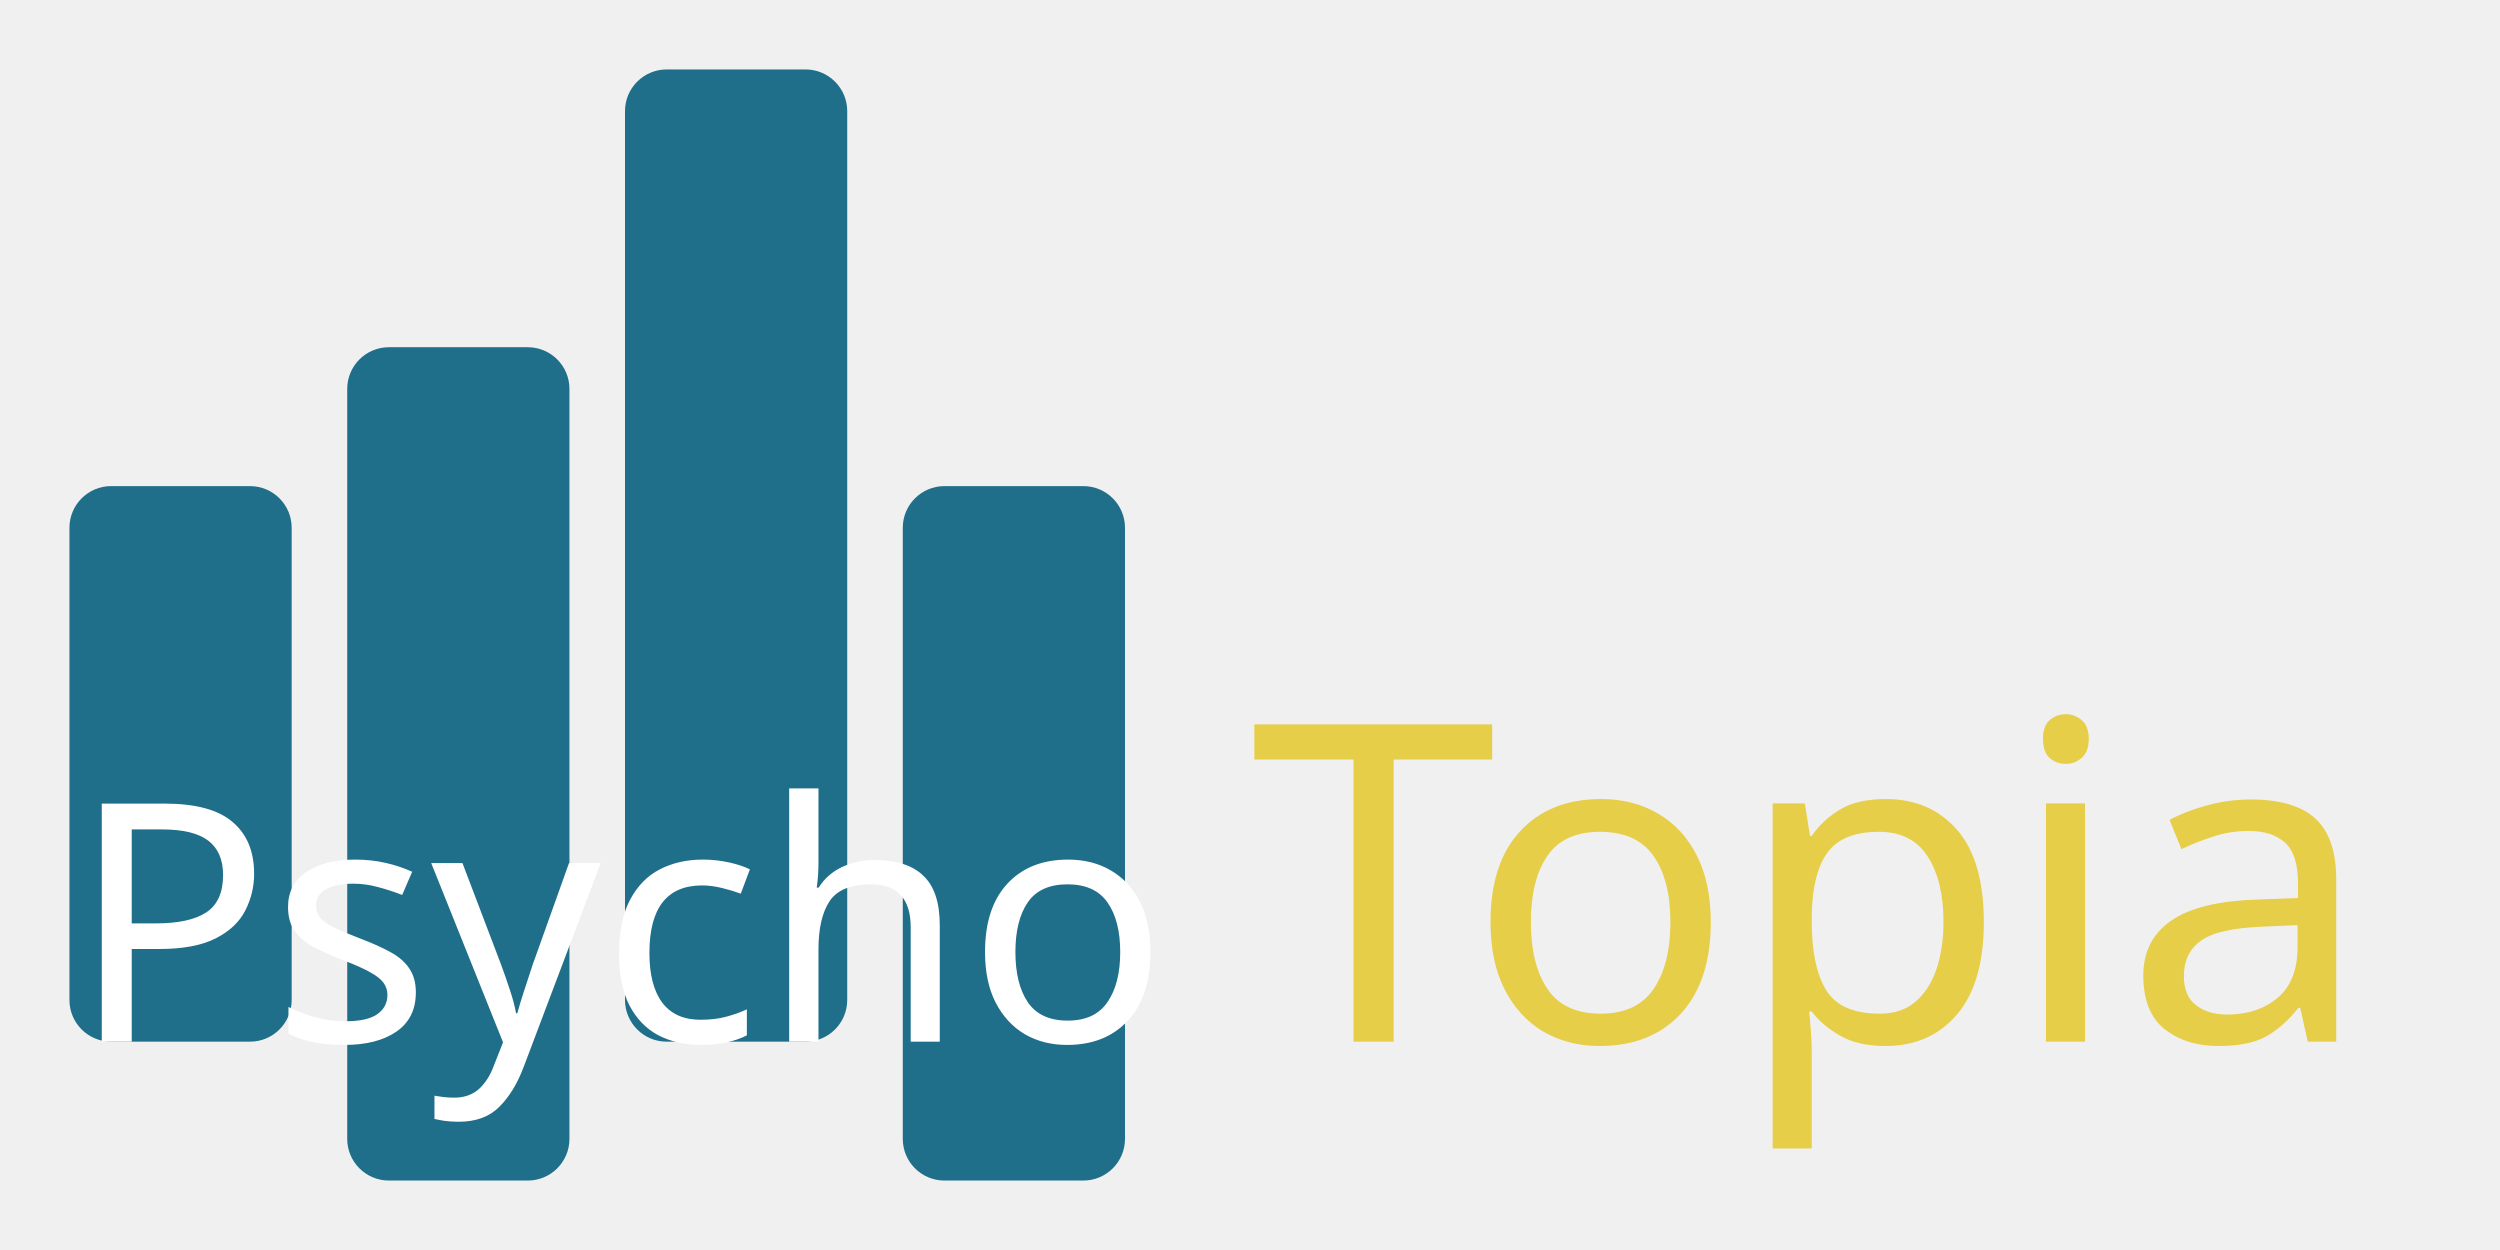
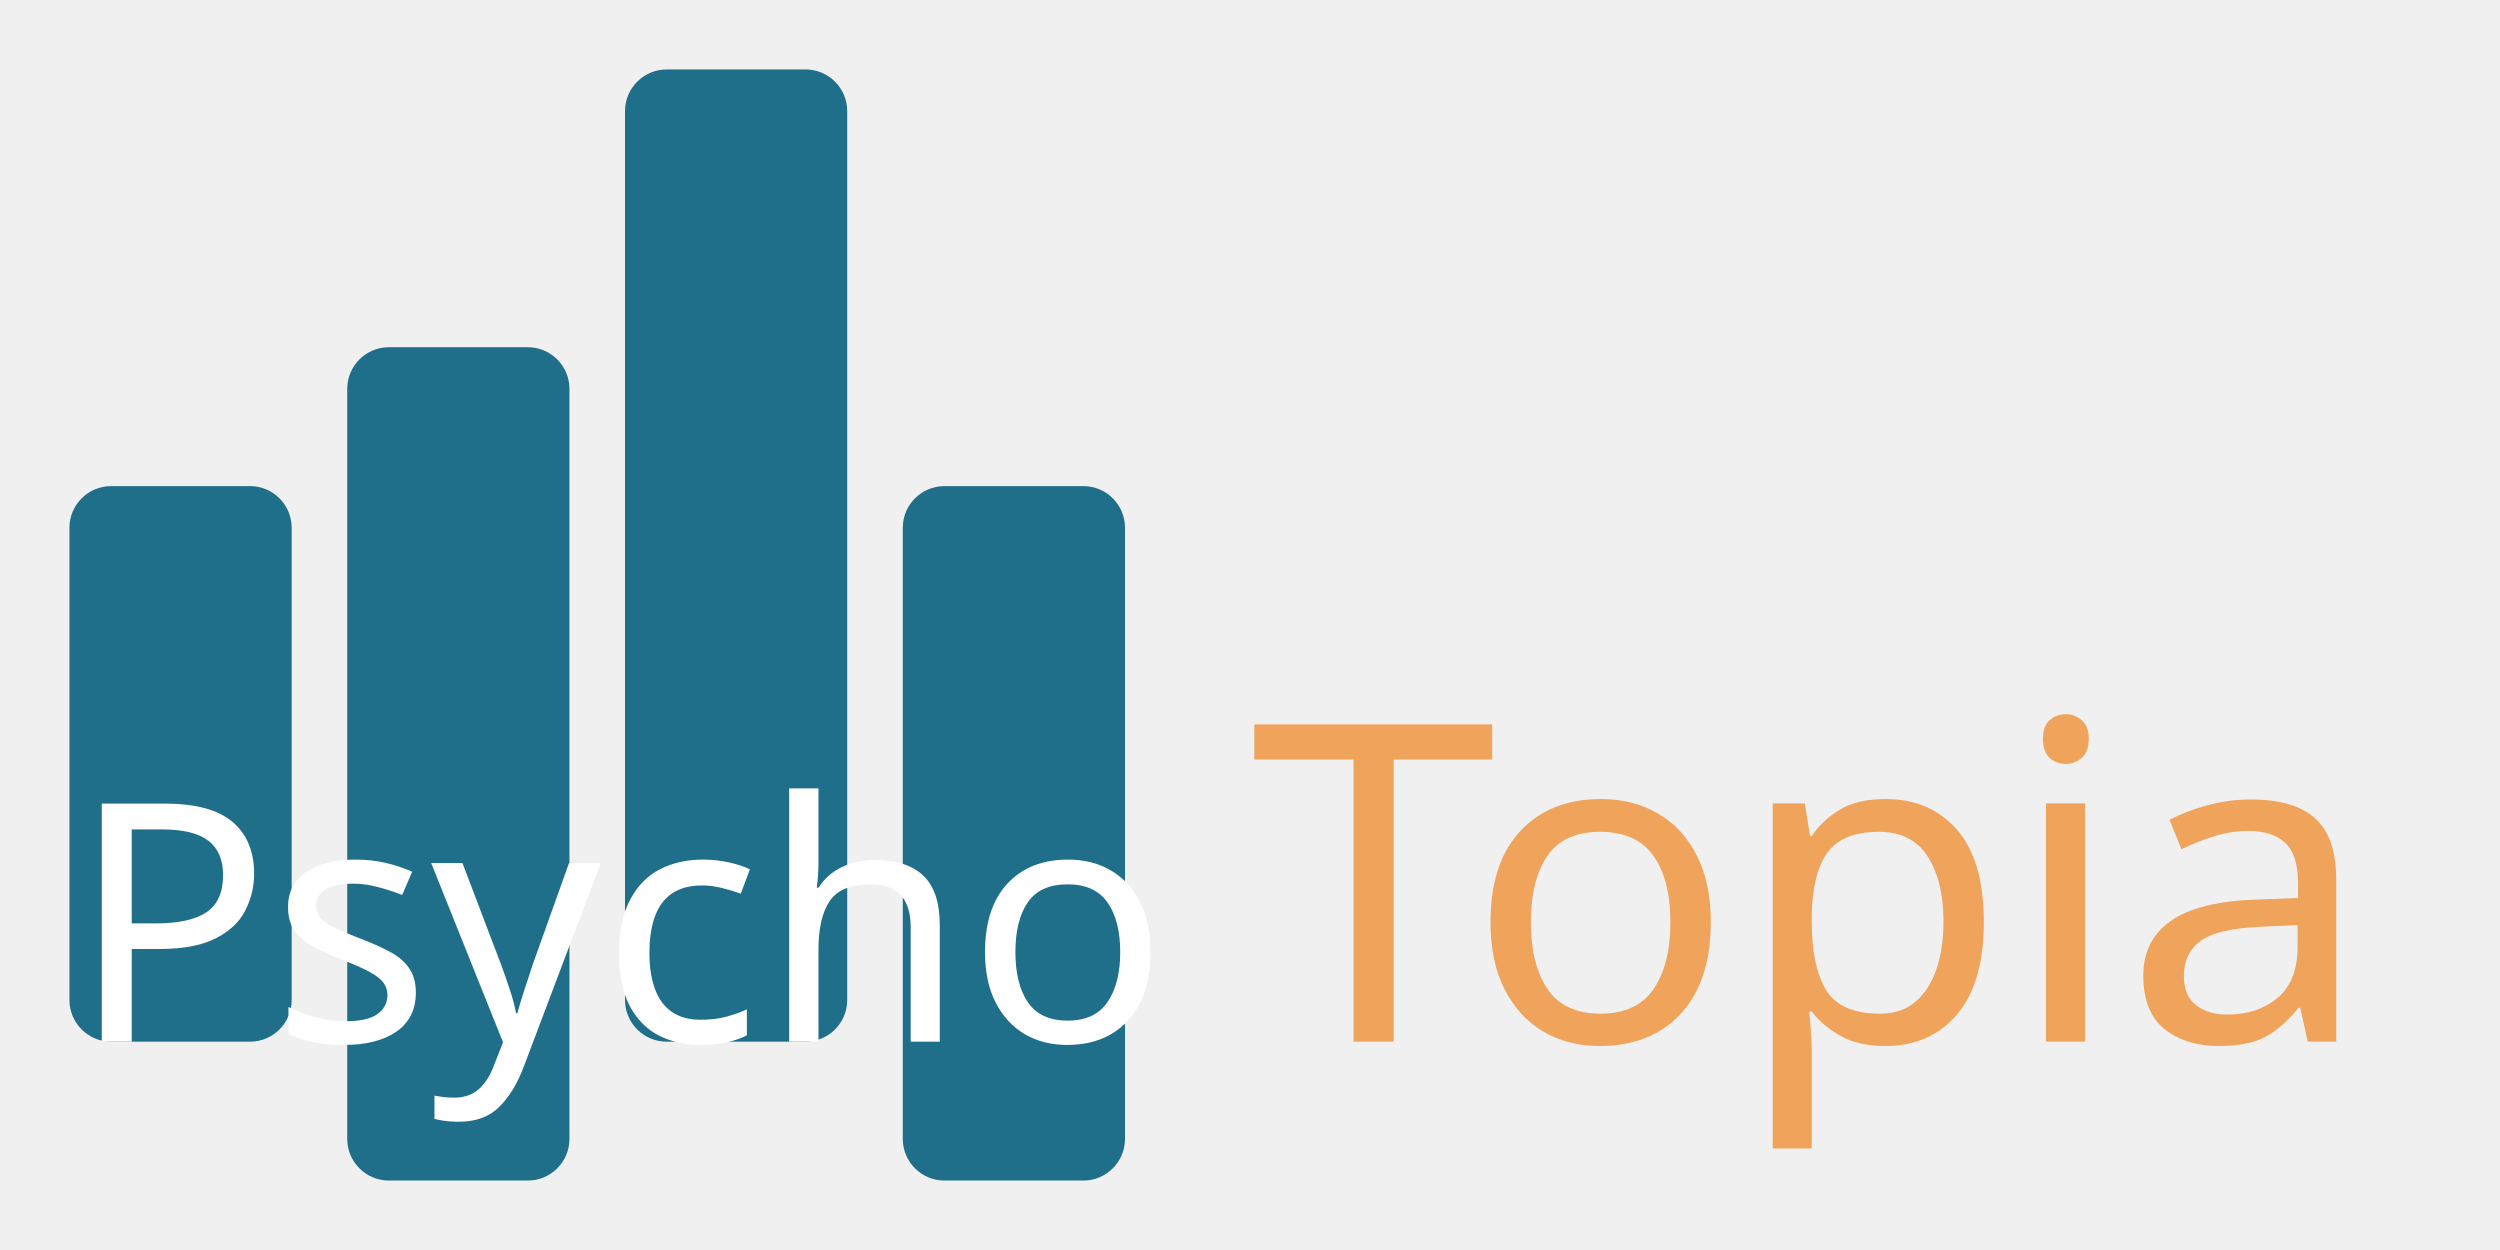
<svg xmlns="http://www.w3.org/2000/svg" width="180" height="90" viewBox="0 5 180 90">
  <g fill="#1f6f8b">
    <rect x="5" y="40" width="16" height="40" rx="3" />
    <rect x="25" y="30" width="16" height="60" rx="3" />
    <rect x="45" y="10" width="16" height="70" rx="3" />
    <rect x="65" y="40" width="16" height="50" rx="3" />
  </g>
  <text x="5" y="80" font-size="24" font-family="sans-serif" fill="#ffffff">Psycho</text>
-   <text x="90" y="80" font-size="32" font-family="sans-serif" fill="#e6ce48ff">Topia</text>
+   <text x="90" y="80" font-size="32" font-family="sans-serif" fill="#F0A35A">Topia</text>
</svg>
